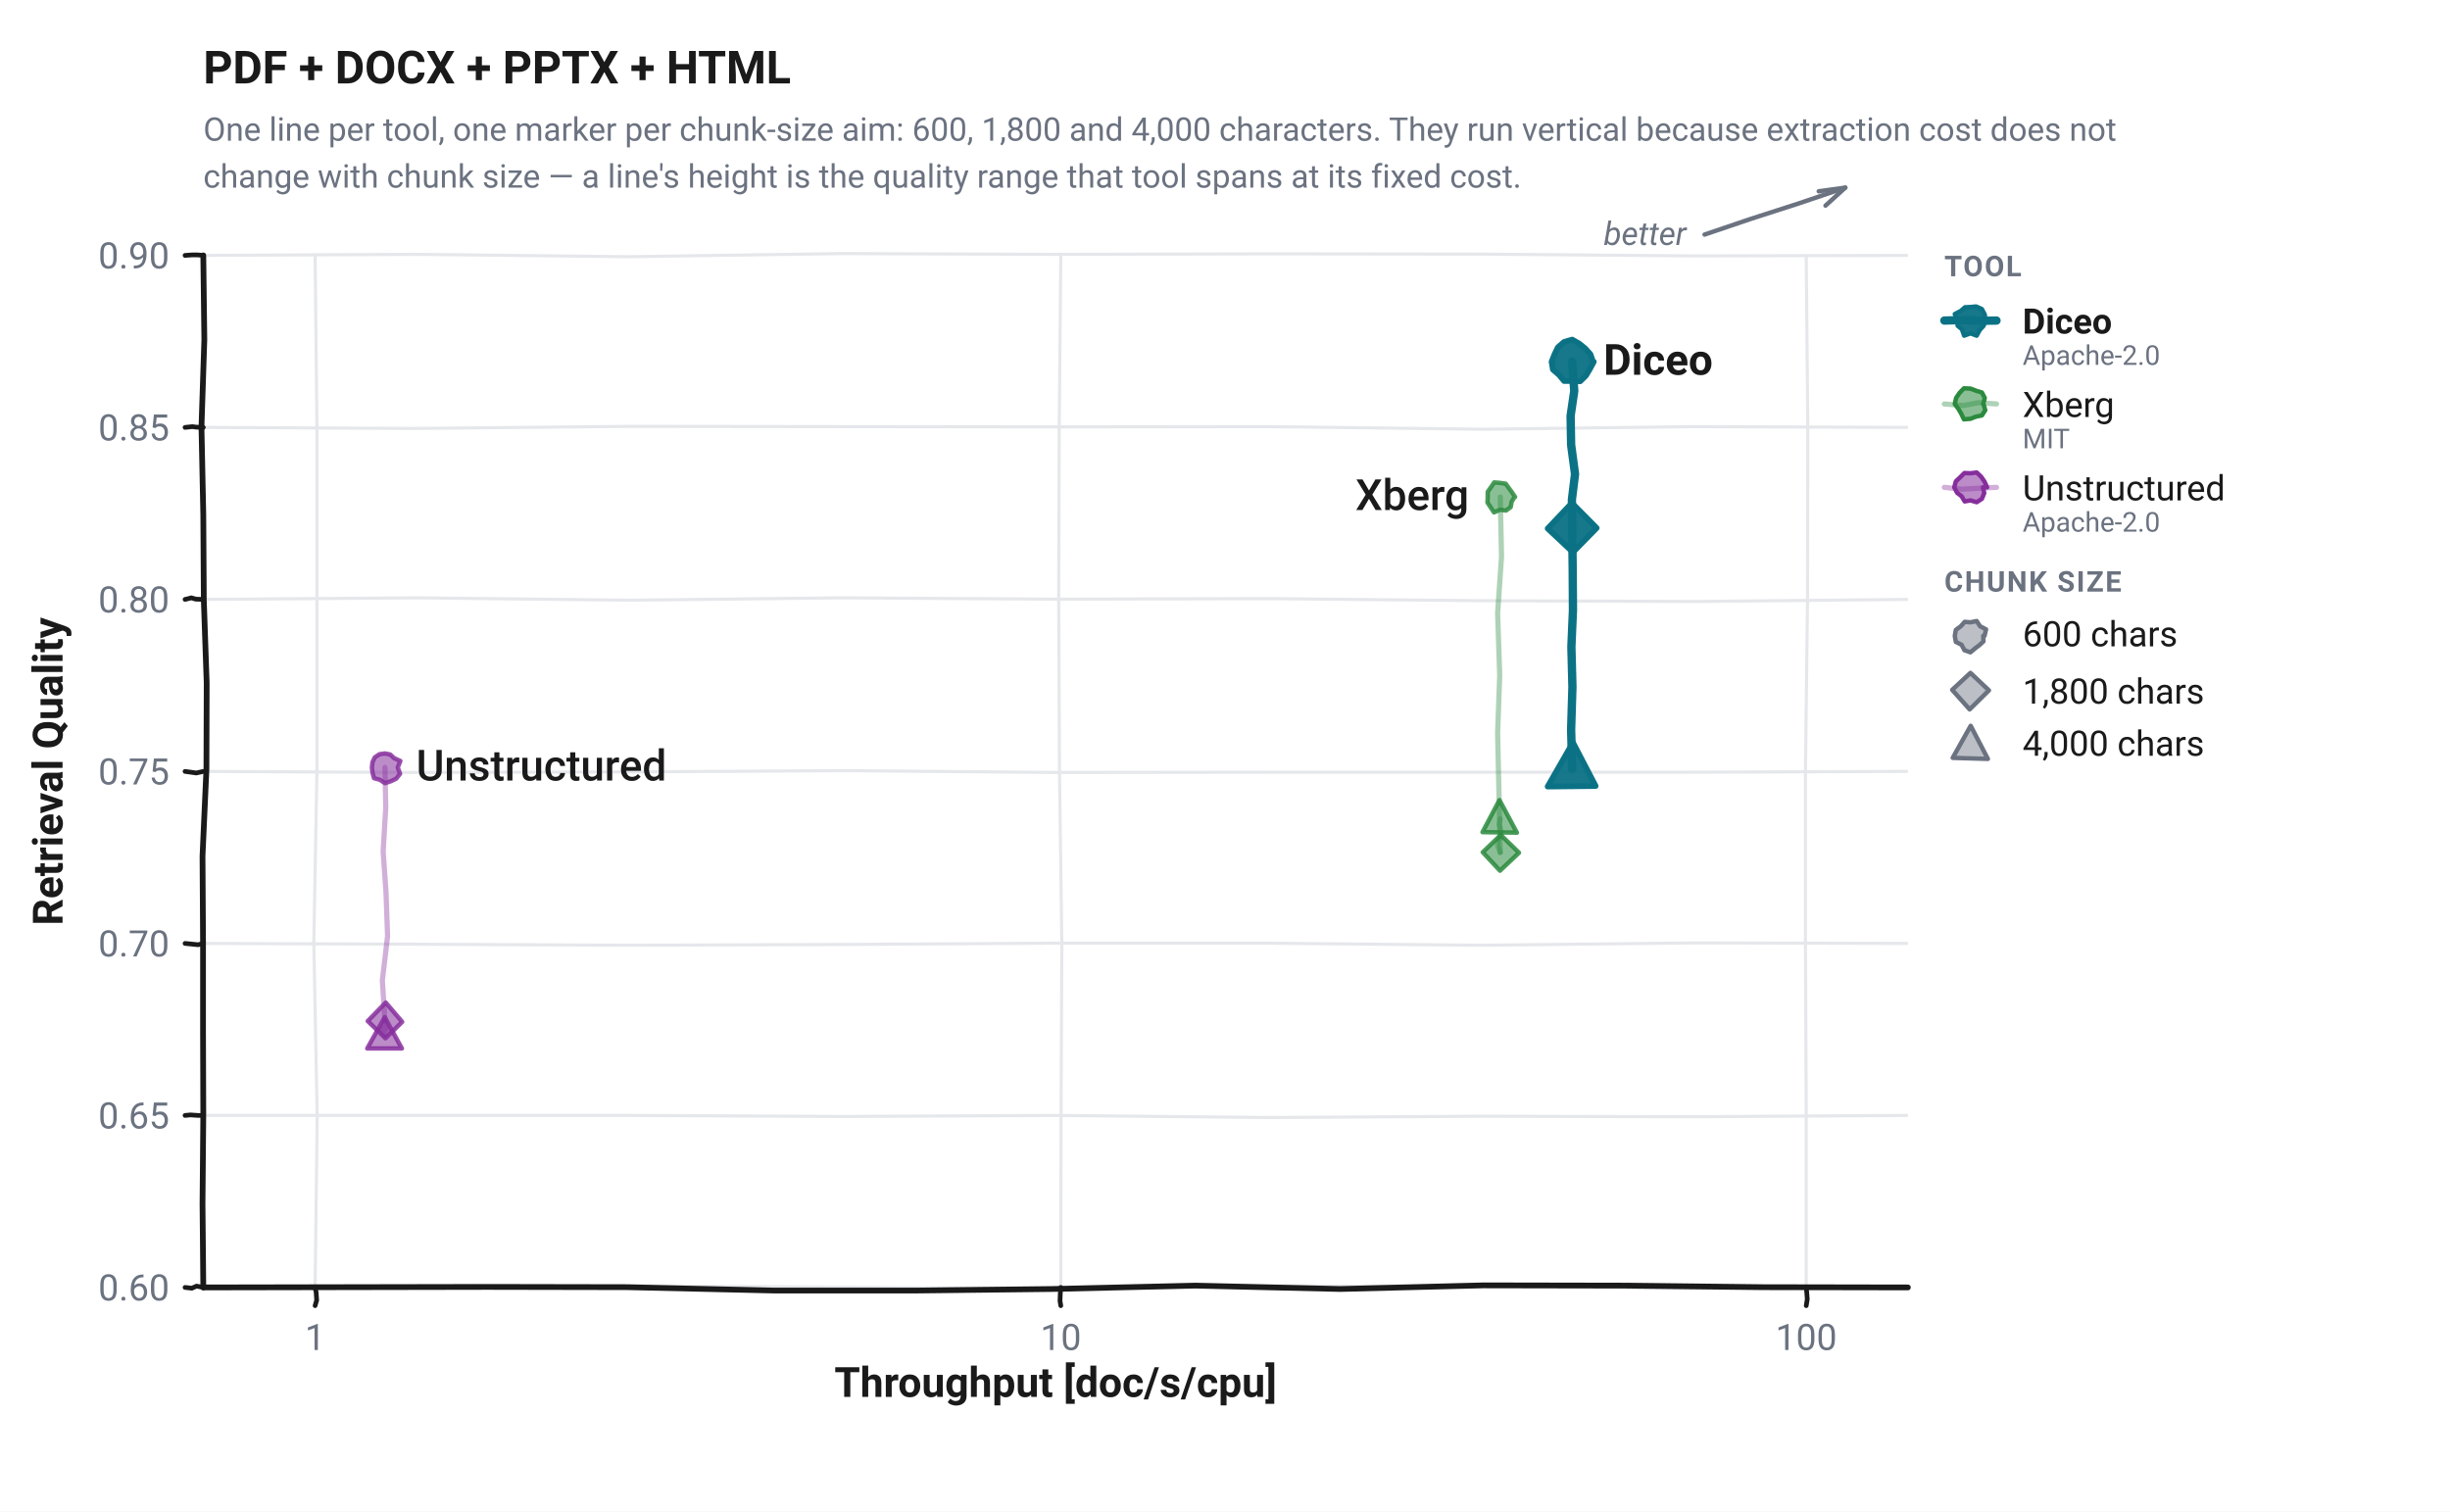
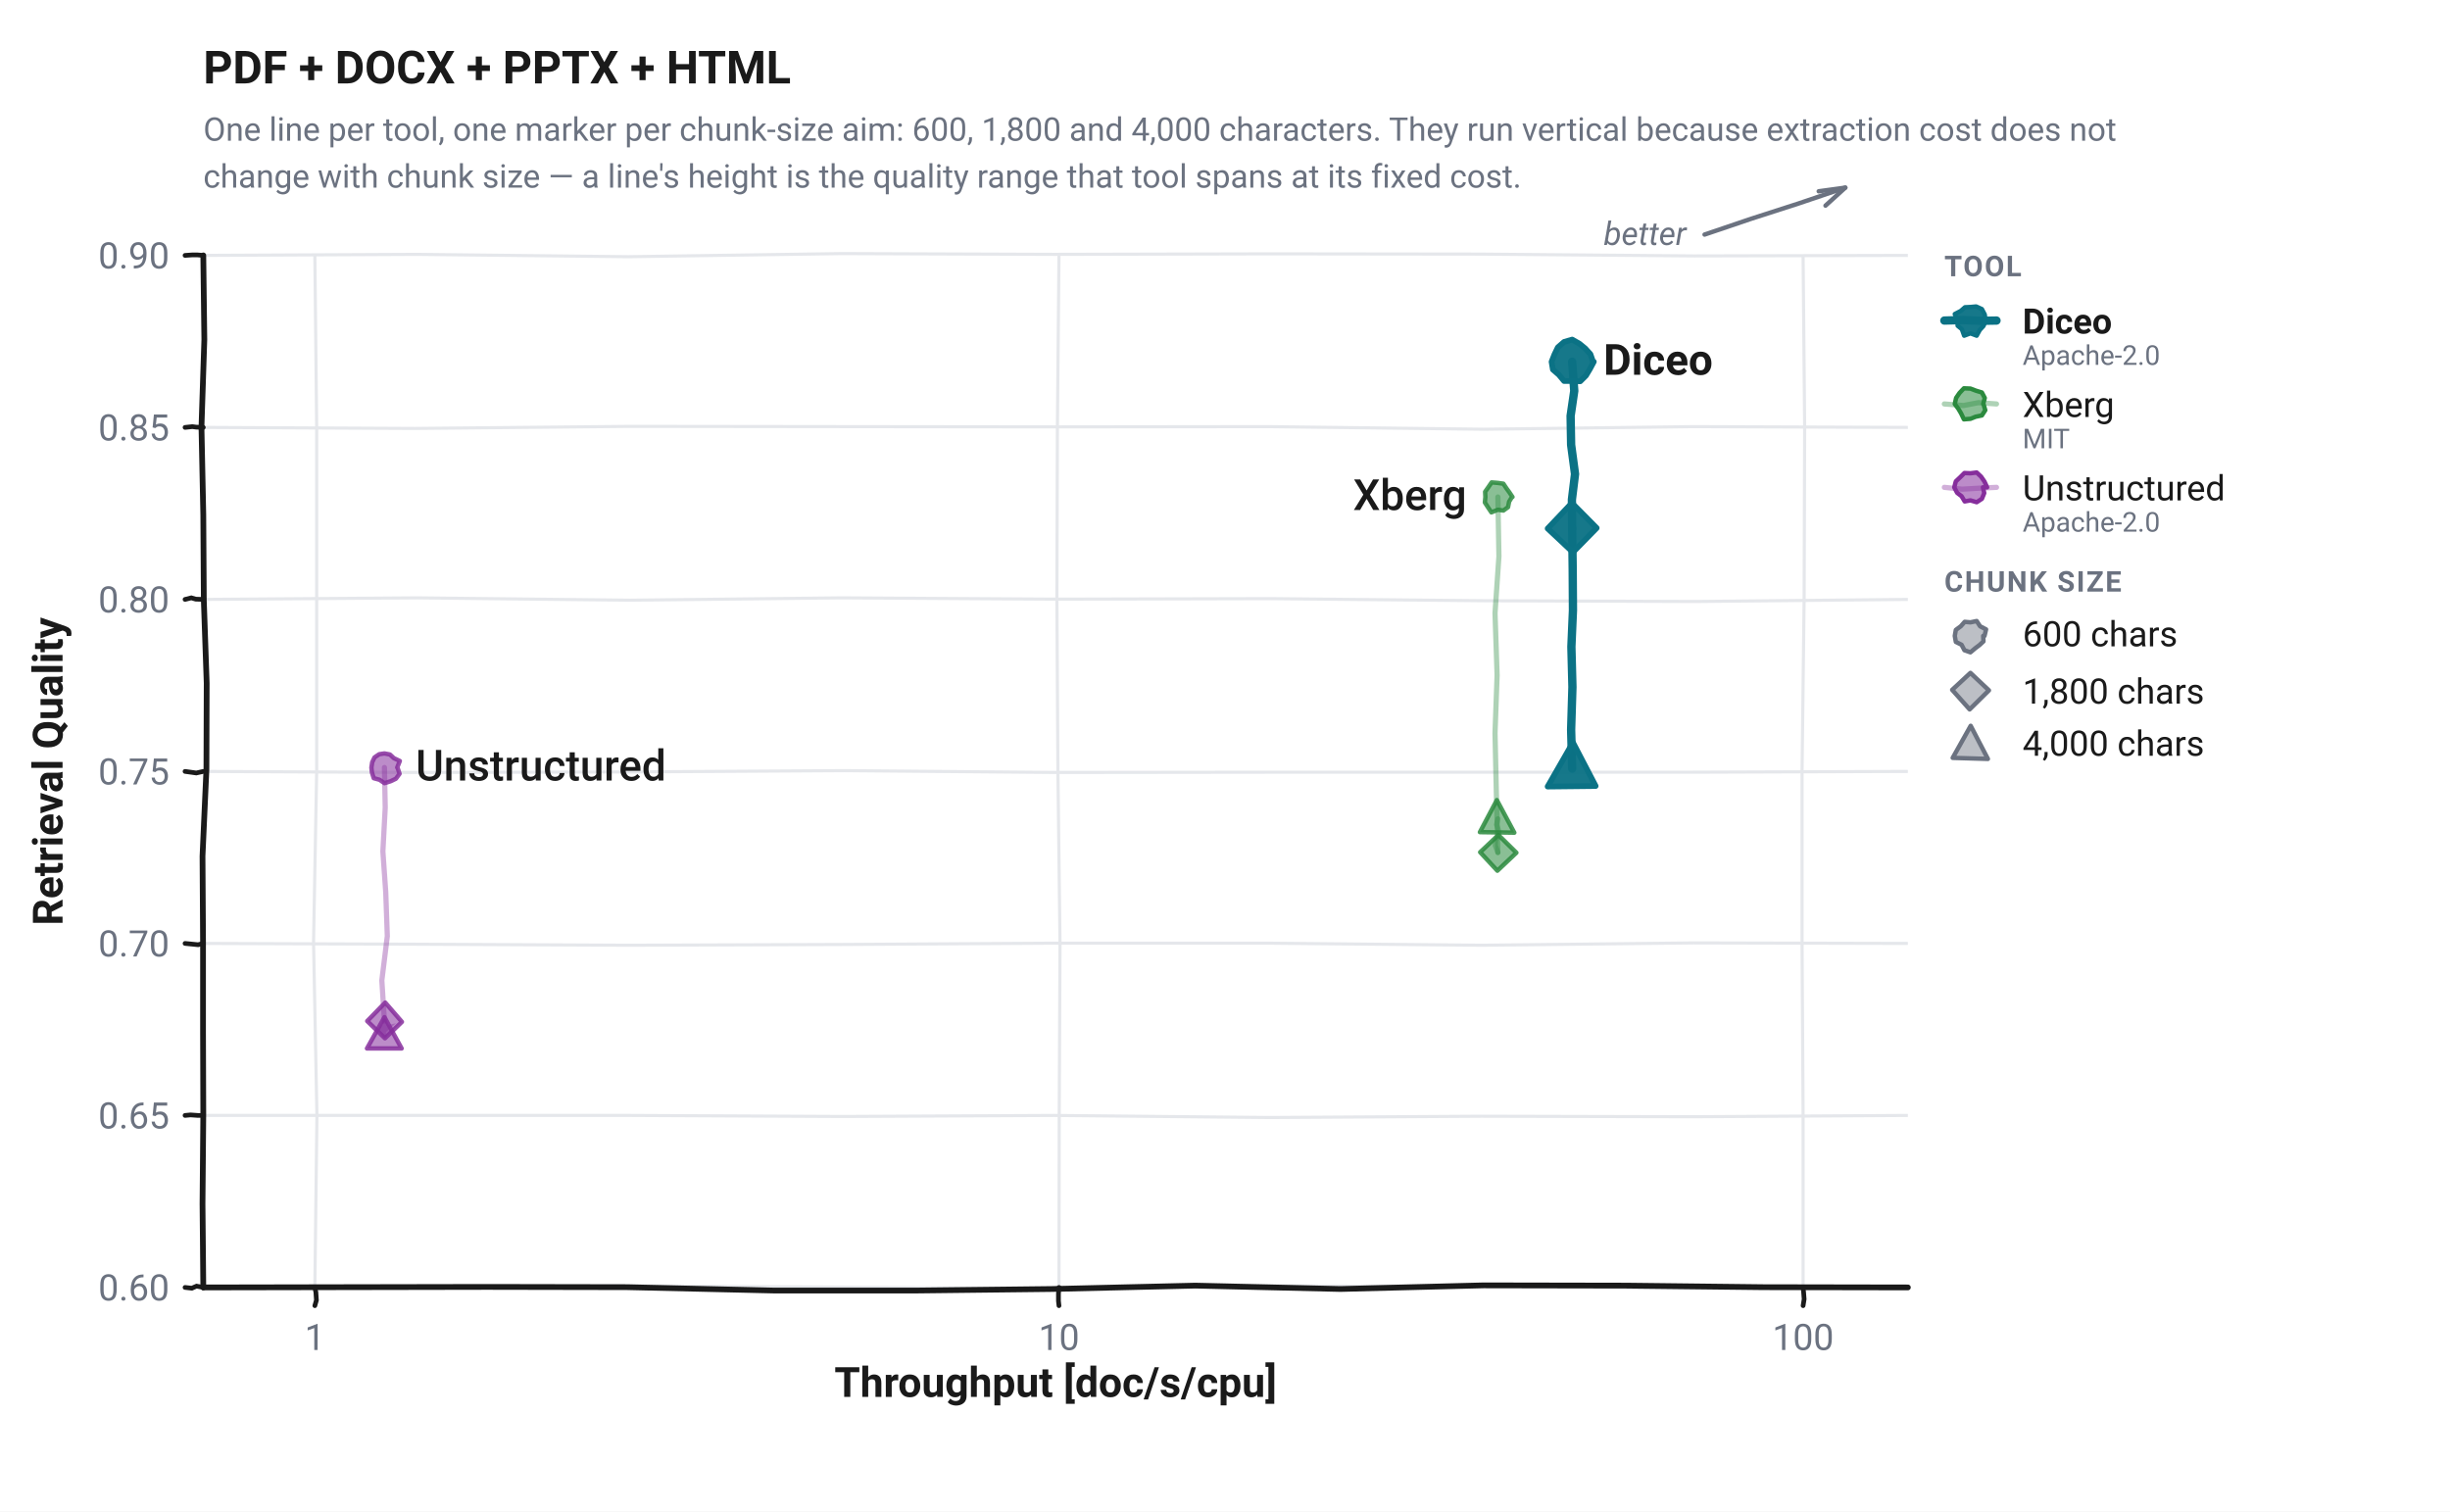
<svg xmlns="http://www.w3.org/2000/svg" viewBox="0 0 940 580" width="940" height="580" font-family="-apple-system, BlinkMacSystemFont, 'Segoe UI', Roboto, sans-serif" role="img" aria-label="Retrieval quality against throughput for 3 document extraction tools averaged across PDF, DOCX, PPTX, HTML, each drawn at three chunk sizes. Throughput is on a logarithmic horizontal axis, so further right is faster and higher is better. Measured on PDF + DOCX + PPTX + HTML, macro mean of the four · throughput for one document of each · XLSX measured but excluded on purpose, with every arm chunked by Diceo's splitter so the chunk-size aims mean the same thing on every line.">
  <style>@media (prefers-color-scheme: dark){.bg{fill:#0d1117}.t{fill:#e8e8e8}.d{fill:#9ca3af}.axis{stroke:#e8e8e8}.grid{stroke:#374151}.s-diceo{fill:#3bc9db;stroke:#3bc9db}.s-xberg{fill:#69db7c;stroke:#69db7c}.s-unstructured{fill:#da77f2;stroke:#da77f2}}</style>
  <rect class="bg" width="940" height="580" fill="#ffffff" />
  <text x="78" y="32" class="t" fill="#1a1a1a" font-size="17.5" font-weight="700">PDF + DOCX + PPTX + HTML</text>
  <text x="78" y="54" class="d" fill="#6b7280" font-size="12.5">One line per tool, one marker per chunk-size aim: 600, 1,800 and 4,000 characters. They run vertical because extraction cost does not</text>
  <text x="78" y="72" class="d" fill="#6b7280" font-size="12.5">change with chunk size — a line's height is the quality range that tool spans at its fixed cost.</text>
-   <path class="grid" d="M 120.9 98.0 L 121.6 163.9 L 121.6 229.7 L 121.6 296.0 L 120.4 361.6 L 121.7 428.2 L 120.9 494.0" stroke="#e5e7eb" stroke-width="1.2" fill="none" />
-   <path class="grid" d="M 407.0 98.0 L 406.4 164.2 L 406.2 229.6 L 406.5 296.3 L 407.4 362.2 L 407.1 427.5 L 407.0 494.0" stroke="#e5e7eb" stroke-width="1.2" fill="none" />
-   <path class="grid" d="M 693.0 98.0 L 693.6 164.2 L 693.5 229.3 L 692.7 296.2 L 692.7 361.7 L 693.0 428.1 L 693.0 494.0" stroke="#e5e7eb" stroke-width="1.2" fill="none" />
+   <path class="grid" d="M 120.8 98.0 L 121.5 163.9 L 121.5 229.7 L 121.5 296.0 L 120.3 361.6 L 121.6 428.2 L 120.8 494.0" stroke="#e5e7eb" stroke-width="1.2" fill="none" />
+   <path class="grid" d="M 406.3 98.0 L 405.7 164.2 L 405.5 229.6 L 405.9 296.3 L 406.7 362.2 L 406.4 427.5 L 406.3 494.0" stroke="#e5e7eb" stroke-width="1.2" fill="none" />
+   <path class="grid" d="M 691.8 98.0 L 692.4 164.2 L 692.2 229.3 L 691.4 296.2 L 691.4 361.7 L 691.8 428.1 L 691.8 494.0" stroke="#e5e7eb" stroke-width="1.2" fill="none" />
  <path class="grid" d="M 78.0 494.0 L 160.3 493.5 L 242.1 493.4 L 324.0 493.9 L 405.3 494.5 L 486.4 493.4 L 568.9 493.6 L 650.5 494.5 L 732.0 494.0" stroke="#e5e7eb" stroke-width="1.2" fill="none" />
  <path class="grid" d="M 78.0 428.0 L 160.0 428.0 L 242.0 428.0 L 323.5 428.4 L 404.4 428.0 L 487.3 428.8 L 568.3 428.3 L 649.5 428.5 L 732.0 428.0" stroke="#e5e7eb" stroke-width="1.2" fill="none" />
  <path class="grid" d="M 78.0 362.0 L 159.3 362.3 L 241.3 362.7 L 323.7 362.4 L 404.5 361.9 L 486.1 361.9 L 568.5 362.7 L 649.9 361.8 L 732.0 362.0" stroke="#e5e7eb" stroke-width="1.2" fill="none" />
  <path class="grid" d="M 78.0 296.0 L 160.2 296.4 L 241.0 296.2 L 324.0 295.7 L 405.0 296.4 L 486.6 296.3 L 568.1 296.3 L 649.5 296.3 L 732.0 296.0" stroke="#e5e7eb" stroke-width="1.2" fill="none" />
  <path class="grid" d="M 78.0 230.0 L 160.1 229.4 L 241.8 230.3 L 322.8 229.4 L 405.1 229.9 L 487.4 229.7 L 568.9 230.5 L 650.6 230.8 L 732.0 230.0" stroke="#e5e7eb" stroke-width="1.2" fill="none" />
  <path class="grid" d="M 78.0 164.0 L 159.1 164.4 L 241.8 163.6 L 322.8 163.7 L 405.6 163.8 L 486.5 163.7 L 569.2 164.7 L 649.8 163.7 L 732.0 164.0" stroke="#e5e7eb" stroke-width="1.2" fill="none" />
  <path class="grid" d="M 78.0 98.0 L 159.9 97.6 L 241.1 98.5 L 323.0 97.3 L 404.6 97.6 L 487.5 97.4 L 567.7 97.5 L 650.0 98.2 L 732.0 98.0" stroke="#e5e7eb" stroke-width="1.2" fill="none" />
  <path class="axis" d="M 78.0 494.0 L 131.2 493.9 L 186.9 493.8 L 240.6 493.9 L 297.3 495.2 L 350.9 495.2 L 403.7 494.6 L 458.6 493.3 L 514.3 494.6 L 569.2 493.2 L 623.9 493.3 L 676.5 493.9 L 732.0 494.0" stroke="#1a1a1a" stroke-width="2.2" fill="none" stroke-linecap="round" />
  <path class="axis" d="M 78.0 98.0 L 78.4 130.3 L 77.3 163.9 L 78.0 197.5 L 78.2 230.3 L 79.3 262.1 L 79.2 295.2 L 77.7 328.5 L 77.9 361.4 L 77.9 395.9 L 78.0 427.7 L 77.7 461.9 L 78.0 494.0" stroke="#1a1a1a" stroke-width="2.2" fill="none" stroke-linecap="round" />
-   <path class="axis" d="M 120.9 494.0 L 121.3 495.9 L 121.5 498.9 L 120.9 501.0" stroke="#1a1a1a" stroke-width="1.8" fill="none" stroke-linecap="round" />
-   <text x="120.9" y="518" class="d" fill="#6b7280" font-size="14" text-anchor="middle">1</text>
-   <path class="axis" d="M 407.0 494.0 L 406.8 496.4 L 406.7 499.2 L 407.0 501.0" stroke="#1a1a1a" stroke-width="1.8" fill="none" stroke-linecap="round" />
-   <text x="407.0" y="518" class="d" fill="#6b7280" font-size="14" text-anchor="middle">10</text>
-   <path class="axis" d="M 693.0 494.0 L 693.2 495.9 L 693.4 498.5 L 693.0 501.0" stroke="#1a1a1a" stroke-width="1.8" fill="none" stroke-linecap="round" />
-   <text x="693.0" y="518" class="d" fill="#6b7280" font-size="14" text-anchor="middle">100</text>
+   <path class="axis" d="M 120.8 494.0 L 121.2 495.9 L 121.4 498.9 L 120.8 501.0" stroke="#1a1a1a" stroke-width="1.8" fill="none" stroke-linecap="round" />
+   <text x="120.8" y="518" class="d" fill="#6b7280" font-size="14" text-anchor="middle">1</text>
+   <path class="axis" d="M 406.3 494.0 L 406.1 496.4 L 406.1 499.2 L 406.3 501.0" stroke="#1a1a1a" stroke-width="1.8" fill="none" stroke-linecap="round" />
+   <text x="406.3" y="518" class="d" fill="#6b7280" font-size="14" text-anchor="middle">10</text>
+   <path class="axis" d="M 691.8 494.0 L 692.0 495.9 L 692.2 498.5 L 691.8 501.0" stroke="#1a1a1a" stroke-width="1.8" fill="none" stroke-linecap="round" />
+   <text x="691.8" y="518" class="d" fill="#6b7280" font-size="14" text-anchor="middle">100</text>
  <path class="axis" d="M 71.0 494.0 L 73.6 494.3 L 75.4 493.5 L 78.0 494.0" stroke="#1a1a1a" stroke-width="1.8" fill="none" stroke-linecap="round" />
  <text x="65" y="499.0" class="d" fill="#6b7280" font-size="14" text-anchor="end">0.60</text>
  <path class="axis" d="M 71.0 428.0 L 73.1 427.8 L 75.9 428.0 L 78.0 428.0" stroke="#1a1a1a" stroke-width="1.8" fill="none" stroke-linecap="round" />
  <text x="65" y="433.0" class="d" fill="#6b7280" font-size="14" text-anchor="end">0.65</text>
  <path class="axis" d="M 71.0 362.0 L 73.0 362.2 L 76.0 362.5 L 78.0 362.0" stroke="#1a1a1a" stroke-width="1.8" fill="none" stroke-linecap="round" />
  <text x="65" y="367.0" class="d" fill="#6b7280" font-size="14" text-anchor="end">0.70</text>
  <path class="axis" d="M 71.0 296.0 L 73.9 296.4 L 75.3 296.6 L 78.0 296.0" stroke="#1a1a1a" stroke-width="1.8" fill="none" stroke-linecap="round" />
  <text x="65" y="301.0" class="d" fill="#6b7280" font-size="14" text-anchor="end">0.75</text>
  <path class="axis" d="M 71.0 230.0 L 73.4 229.4 L 75.1 229.9 L 78.0 230.0" stroke="#1a1a1a" stroke-width="1.8" fill="none" stroke-linecap="round" />
  <text x="65" y="235.0" class="d" fill="#6b7280" font-size="14" text-anchor="end">0.80</text>
  <path class="axis" d="M 71.0 164.0 L 73.8 163.7 L 75.3 163.9 L 78.0 164.0" stroke="#1a1a1a" stroke-width="1.8" fill="none" stroke-linecap="round" />
  <text x="65" y="169.0" class="d" fill="#6b7280" font-size="14" text-anchor="end">0.85</text>
  <path class="axis" d="M 71.0 98.0 L 73.9 97.8 L 75.6 97.8 L 78.0 98.0" stroke="#1a1a1a" stroke-width="1.8" fill="none" stroke-linecap="round" />
  <text x="65" y="103.0" class="d" fill="#6b7280" font-size="14" text-anchor="end">0.90</text>
-   <path class="s-xberg" d="M 575.6 190.7 L 576.1 213.5 L 574.6 235.3 L 575.4 259.1 L 574.6 281.3 L 575.1 303.7 L 575.6 327.1" stroke="#2b8a3e" stroke-width="2.0" fill="none" stroke-linecap="round" opacity="0.38" />
-   <path class="s-xberg" d="M 575.6 327.1 L 574.6 324.4 L 574.7 322.3 L 575.7 321.2 L 576.0 319.2 L 575.2 316.4 L 575.6 314.2" stroke="#2b8a3e" stroke-width="2.0" fill="none" stroke-linecap="round" opacity="0.38" />
-   <path class="s-xberg" d="M 581.1 190.7 L 580.0 192.5 L 579.6 194.6 L 577.8 195.9 L 575.6 195.6 L 573.2 196.6 L 571.8 194.5 L 570.7 192.8 L 570.8 190.7 L 570.8 188.7 L 572.0 187.0 L 573.3 185.1 L 575.6 185.3 L 577.7 185.6 L 579.0 187.4 L 580.1 188.9 L 581.3 190.7 Z" fill="#2b8a3e" fill-opacity="0.55" stroke="#2b8a3e" stroke-width="1.7" stroke-linejoin="round" stroke-opacity="0.85" />
-   <path class="s-xberg" d="M 575.8 320.4 L 582.8 327.2 L 575.5 334.1 L 568.9 327.0 Z" fill="#2b8a3e" fill-opacity="0.55" stroke="#2b8a3e" stroke-width="1.7" stroke-linejoin="round" stroke-opacity="0.85" />
-   <path class="s-xberg" d="M 575.3 307.0 L 582.0 319.5 L 568.8 319.3 Z" fill="#2b8a3e" fill-opacity="0.55" stroke="#2b8a3e" stroke-width="1.7" stroke-linejoin="round" stroke-opacity="0.85" />
-   <text x="563.6" y="195.7" class="t" fill="#1a1a1a" font-size="16.5" font-weight="500" text-anchor="end">Xberg</text>
-   <path class="s-unstructured" d="M 147.7 294.5 L 148.0 309.9 L 147.0 326.7 L 148.1 342.4 L 148.7 359.2 L 146.7 376.2 L 147.7 391.8" stroke="#862e9c" stroke-width="2.0" fill="none" stroke-linecap="round" opacity="0.38" />
-   <path class="s-unstructured" d="M 147.7 391.8 L 148.4 393.7 L 146.6 394.6 L 146.7 394.8 L 148.5 394.4 L 146.9 395.8 L 147.7 397.4" stroke="#862e9c" stroke-width="2.0" fill="none" stroke-linecap="round" opacity="0.38" />
-   <path class="s-unstructured" d="M 152.6 294.5 L 153.5 296.9 L 152.0 298.8 L 149.9 299.8 L 147.7 300.5 L 145.7 299.2 L 143.5 298.6 L 142.9 296.4 L 142.7 294.5 L 142.9 292.5 L 143.8 290.6 L 145.6 289.4 L 147.7 289.1 L 149.7 289.5 L 151.2 290.9 L 153.6 292.0 L 152.6 294.5 Z" fill="#862e9c" fill-opacity="0.55" stroke="#862e9c" stroke-width="1.7" stroke-linejoin="round" stroke-opacity="0.85" />
-   <path class="s-unstructured" d="M 148.0 384.7 L 154.3 392.1 L 147.9 398.4 L 141.1 391.8 Z" fill="#862e9c" fill-opacity="0.55" stroke="#862e9c" stroke-width="1.7" stroke-linejoin="round" stroke-opacity="0.85" />
-   <path class="s-unstructured" d="M 147.6 390.3 L 154.2 402.3 L 140.9 402.3 Z" fill="#862e9c" fill-opacity="0.55" stroke="#862e9c" stroke-width="1.7" stroke-linejoin="round" stroke-opacity="0.85" />
-   <text x="159.7" y="299.5" class="t" fill="#1a1a1a" font-size="16.5" font-weight="500" text-anchor="start">Unstructured</text>
+   <path class="s-xberg" d="M 574.7 190.7 L 575.1 213.5 L 573.6 235.3 L 574.4 259.1 L 573.6 281.3 L 574.1 303.7 L 574.7 327.1" stroke="#2b8a3e" stroke-width="2.0" fill="none" stroke-linecap="round" opacity="0.38" />
+   <path class="s-xberg" d="M 574.7 327.1 L 573.7 324.4 L 573.8 322.3 L 574.7 321.2 L 575.1 319.2 L 574.2 316.4 L 574.7 314.2" stroke="#2b8a3e" stroke-width="2.0" fill="none" stroke-linecap="round" opacity="0.38" />
+   <path class="s-xberg" d="M 580.1 190.7 L 579.0 192.5 L 578.6 194.6 L 576.8 195.9 L 574.7 195.6 L 572.2 196.6 L 570.8 194.5 L 569.7 192.8 L 569.9 190.7 L 569.8 188.7 L 571.0 187.0 L 572.3 185.1 L 574.7 185.3 L 576.8 185.6 L 578.0 187.4 L 579.1 188.9 L 580.3 190.7 Z" fill="#2b8a3e" fill-opacity="0.55" stroke="#2b8a3e" stroke-width="1.7" stroke-linejoin="round" stroke-opacity="0.85" />
+   <path class="s-xberg" d="M 574.9 320.4 L 581.8 327.2 L 574.5 334.1 L 567.9 327.0 Z" fill="#2b8a3e" fill-opacity="0.55" stroke="#2b8a3e" stroke-width="1.7" stroke-linejoin="round" stroke-opacity="0.85" />
+   <path class="s-xberg" d="M 574.3 307.0 L 581.0 319.5 L 567.8 319.3 Z" fill="#2b8a3e" fill-opacity="0.55" stroke="#2b8a3e" stroke-width="1.7" stroke-linejoin="round" stroke-opacity="0.85" />
+   <text x="562.7" y="195.7" class="t" fill="#1a1a1a" font-size="16.5" font-weight="500" text-anchor="end">Xberg</text>
+   <path class="s-unstructured" d="M 147.5 294.5 L 147.8 309.9 L 146.9 326.7 L 148.0 342.4 L 148.6 359.2 L 146.5 376.2 L 147.5 391.8" stroke="#862e9c" stroke-width="2.0" fill="none" stroke-linecap="round" opacity="0.38" />
+   <path class="s-unstructured" d="M 147.5 391.8 L 148.2 393.7 L 146.5 394.6 L 146.5 394.8 L 148.4 394.4 L 146.8 395.8 L 147.5 397.4" stroke="#862e9c" stroke-width="2.0" fill="none" stroke-linecap="round" opacity="0.38" />
+   <path class="s-unstructured" d="M 152.5 294.5 L 153.3 296.9 L 151.9 298.8 L 149.8 299.8 L 147.5 300.5 L 145.6 299.2 L 143.4 298.6 L 142.7 296.4 L 142.5 294.5 L 142.8 292.5 L 143.7 290.6 L 145.5 289.4 L 147.5 289.1 L 149.6 289.5 L 151.1 290.9 L 153.4 292.0 L 152.4 294.5 Z" fill="#862e9c" fill-opacity="0.55" stroke="#862e9c" stroke-width="1.7" stroke-linejoin="round" stroke-opacity="0.85" />
+   <path class="s-unstructured" d="M 147.8 384.7 L 154.2 392.1 L 147.7 398.4 L 140.9 391.8 Z" fill="#862e9c" fill-opacity="0.55" stroke="#862e9c" stroke-width="1.7" stroke-linejoin="round" stroke-opacity="0.85" />
+   <path class="s-unstructured" d="M 147.5 390.3 L 154.1 402.3 L 140.8 402.3 Z" fill="#862e9c" fill-opacity="0.55" stroke="#862e9c" stroke-width="1.7" stroke-linejoin="round" stroke-opacity="0.85" />
+   <text x="159.5" y="299.5" class="t" fill="#1a1a1a" font-size="16.5" font-weight="500" text-anchor="start">Unstructured</text>
  <path class="s-diceo" d="M 603.2 138.8 L 604.0 150.0 L 602.6 159.6 L 602.8 170.7 L 604.3 181.9 L 603.1 191.7 L 603.2 202.8" stroke="#0b7285" stroke-width="3.2" fill="none" stroke-linecap="round" opacity="1.0" />
  <path class="s-diceo" d="M 603.2 202.8 L 603.4 218.4 L 603.5 234.2 L 602.9 248.2 L 603.3 263.6 L 602.8 280.0 L 603.2 294.9" stroke="#0b7285" stroke-width="3.2" fill="none" stroke-linecap="round" opacity="1.0" />
  <path class="s-diceo" d="M 611.5 138.8 L 610.0 141.6 L 608.5 144.1 L 606.3 146.3 L 603.2 146.2 L 600.1 146.2 L 598.1 143.8 L 595.8 141.8 L 595.3 138.8 L 596.4 136.0 L 597.7 133.3 L 600.1 131.2 L 603.2 130.3 L 606.0 131.9 L 608.2 133.7 L 610.2 135.9 L 611.2 138.8 Z" fill="#0b7285" fill-opacity="0.95" stroke="#0b7285" stroke-width="2.2" stroke-linejoin="round" stroke-opacity="1.0" />
  <path class="s-diceo" d="M 603.1 193.0 L 612.6 202.6 L 603.5 211.9 L 593.8 202.8 Z" fill="#0b7285" fill-opacity="0.95" stroke="#0b7285" stroke-width="2.2" stroke-linejoin="round" stroke-opacity="1.0" />
  <path class="s-diceo" d="M 603.5 284.9 L 612.2 301.6 L 593.8 301.8 Z" fill="#0b7285" fill-opacity="0.95" stroke="#0b7285" stroke-width="2.2" stroke-linejoin="round" stroke-opacity="1.0" />
  <text x="615.2" y="143.8" class="t" fill="#1a1a1a" font-size="16.5" font-weight="700" text-anchor="start">Diceo</text>
  <text x="746" y="106" class="d" fill="#6b7280" font-size="11" font-weight="700" letter-spacing="0.6">TOOL</text>
  <path class="s-diceo" d="M 746.0 123.0 L 753.2 122.8 L 759.8 123.1 L 766.0 123.0" stroke="#0b7285" stroke-width="3.2" fill="none" stroke-linecap="round" opacity="1.0" />
  <path class="s-diceo" d="M 761.9 123.0 L 761.0 125.1 L 759.6 126.6 L 758.4 128.8 L 756.0 127.9 L 753.6 128.8 L 752.7 126.3 L 751.1 125.0 L 751.0 123.0 L 750.0 120.5 L 752.3 119.3 L 753.9 117.9 L 756.0 117.8 L 758.2 117.6 L 760.4 118.6 L 761.5 120.7 L 761.8 123.0 Z" fill="#0b7285" fill-opacity="0.95" stroke="#0b7285" stroke-width="1.7" stroke-linejoin="round" />
  <text x="776" y="128" class="t" fill="#1a1a1a" font-size="13.5" font-weight="700">Diceo</text>
  <text x="776" y="140" class="d" fill="#6b7280" font-size="10.5">Apache-2.0</text>
  <path class="s-xberg" d="M 746.0 155.0 L 753.3 155.6 L 759.1 154.5 L 766.0 155.0" stroke="#2b8a3e" stroke-width="2.0" fill="none" stroke-linecap="round" opacity="0.38" />
  <path class="s-xberg" d="M 761.0 155.0 L 761.7 157.4 L 760.4 159.4 L 758.0 159.9 L 756.0 160.7 L 753.5 160.9 L 752.4 158.6 L 751.4 156.9 L 750.0 155.0 L 750.5 152.7 L 751.8 150.8 L 753.5 149.0 L 756.0 149.1 L 758.1 149.9 L 760.4 150.6 L 761.5 152.7 L 760.9 155.0 Z" fill="#2b8a3e" fill-opacity="0.55" stroke="#2b8a3e" stroke-width="1.7" stroke-linejoin="round" />
  <text x="776" y="160" class="t" fill="#1a1a1a" font-size="13.5" font-weight="400">Xberg</text>
  <text x="776" y="172" class="d" fill="#6b7280" font-size="10.5">MIT</text>
  <path class="s-unstructured" d="M 746.0 187.0 L 752.8 187.7 L 759.7 187.3 L 766.0 187.0" stroke="#862e9c" stroke-width="2.0" fill="none" stroke-linecap="round" opacity="0.38" />
  <path class="s-unstructured" d="M 760.8 187.0 L 761.3 189.2 L 760.4 191.4 L 758.4 192.7 L 756.0 192.0 L 753.8 192.4 L 752.6 190.4 L 750.9 189.1 L 749.8 187.0 L 750.4 184.7 L 752.1 183.1 L 753.7 181.5 L 756.0 181.6 L 758.4 181.3 L 760.1 182.9 L 761.4 184.8 L 762.4 187.0 Z" fill="#862e9c" fill-opacity="0.55" stroke="#862e9c" stroke-width="1.7" stroke-linejoin="round" />
  <text x="776" y="192" class="t" fill="#1a1a1a" font-size="13.5" font-weight="400">Unstructured</text>
  <text x="776" y="204" class="d" fill="#6b7280" font-size="10.5">Apache-2.0</text>
  <text x="746" y="227" class="d" fill="#6b7280" font-size="11" font-weight="700" letter-spacing="0.6">CHUNK SIZE</text>
  <path class="d" d="M 760.9 244.0 L 761.0 246.1 L 759.5 247.5 L 757.9 248.7 L 756.0 250.3 L 753.7 249.5 L 752.6 247.4 L 750.4 246.3 L 750.0 244.0 L 750.4 241.7 L 752.3 240.3 L 753.8 238.6 L 756.0 238.8 L 758.4 238.3 L 759.7 240.3 L 762.0 241.5 L 761.4 244.0 Z" fill="#6b7280" fill-opacity="0.45" stroke="#6b7280" stroke-width="1.7" stroke-linejoin="round" />
  <text x="776" y="248" class="t" fill="#1a1a1a" font-size="13.5">600 chars</text>
  <path class="d" d="M 756.0 258.2 L 763.1 264.9 L 755.7 272.2 L 749.0 264.7 Z" fill="#6b7280" fill-opacity="0.45" stroke="#6b7280" stroke-width="1.7" stroke-linejoin="round" />
  <text x="776" y="270" class="t" fill="#1a1a1a" font-size="13.5">1,800 chars</text>
  <path class="d" d="M 756.1 278.5 L 762.7 291.2 L 749.2 290.8 Z" fill="#6b7280" fill-opacity="0.45" stroke="#6b7280" stroke-width="1.7" stroke-linejoin="round" />
  <text x="776" y="290" class="t" fill="#1a1a1a" font-size="13.5">4,000 chars</text>
  <text x="405" y="536" class="t" fill="#1a1a1a" font-size="16" font-weight="600" text-anchor="middle">Throughput [doc/s/cpu]</text>
  <text x="24" y="296" class="t" fill="#1a1a1a" font-size="16" font-weight="600" text-anchor="middle" transform="rotate(-90 24 296)">Retrieval Quality</text>
  <path class="d" d="M 654.0 90.0 L 672.0 83.9 L 690.0 78.1 L 708.0 72.0" stroke="#6b7280" stroke-width="1.7" fill="none" stroke-linecap="round" />
  <path class="d" d="M 708.0 72.0 L 697.8 73.4 M 708.0 72.0 L 700.4 78.9" stroke="#6b7280" stroke-width="1.7" fill="none" stroke-linecap="round" stroke-linejoin="round" />
  <text x="647" y="94" class="d" fill="#6b7280" font-size="12.5" font-style="italic" text-anchor="end">better</text>
</svg>
